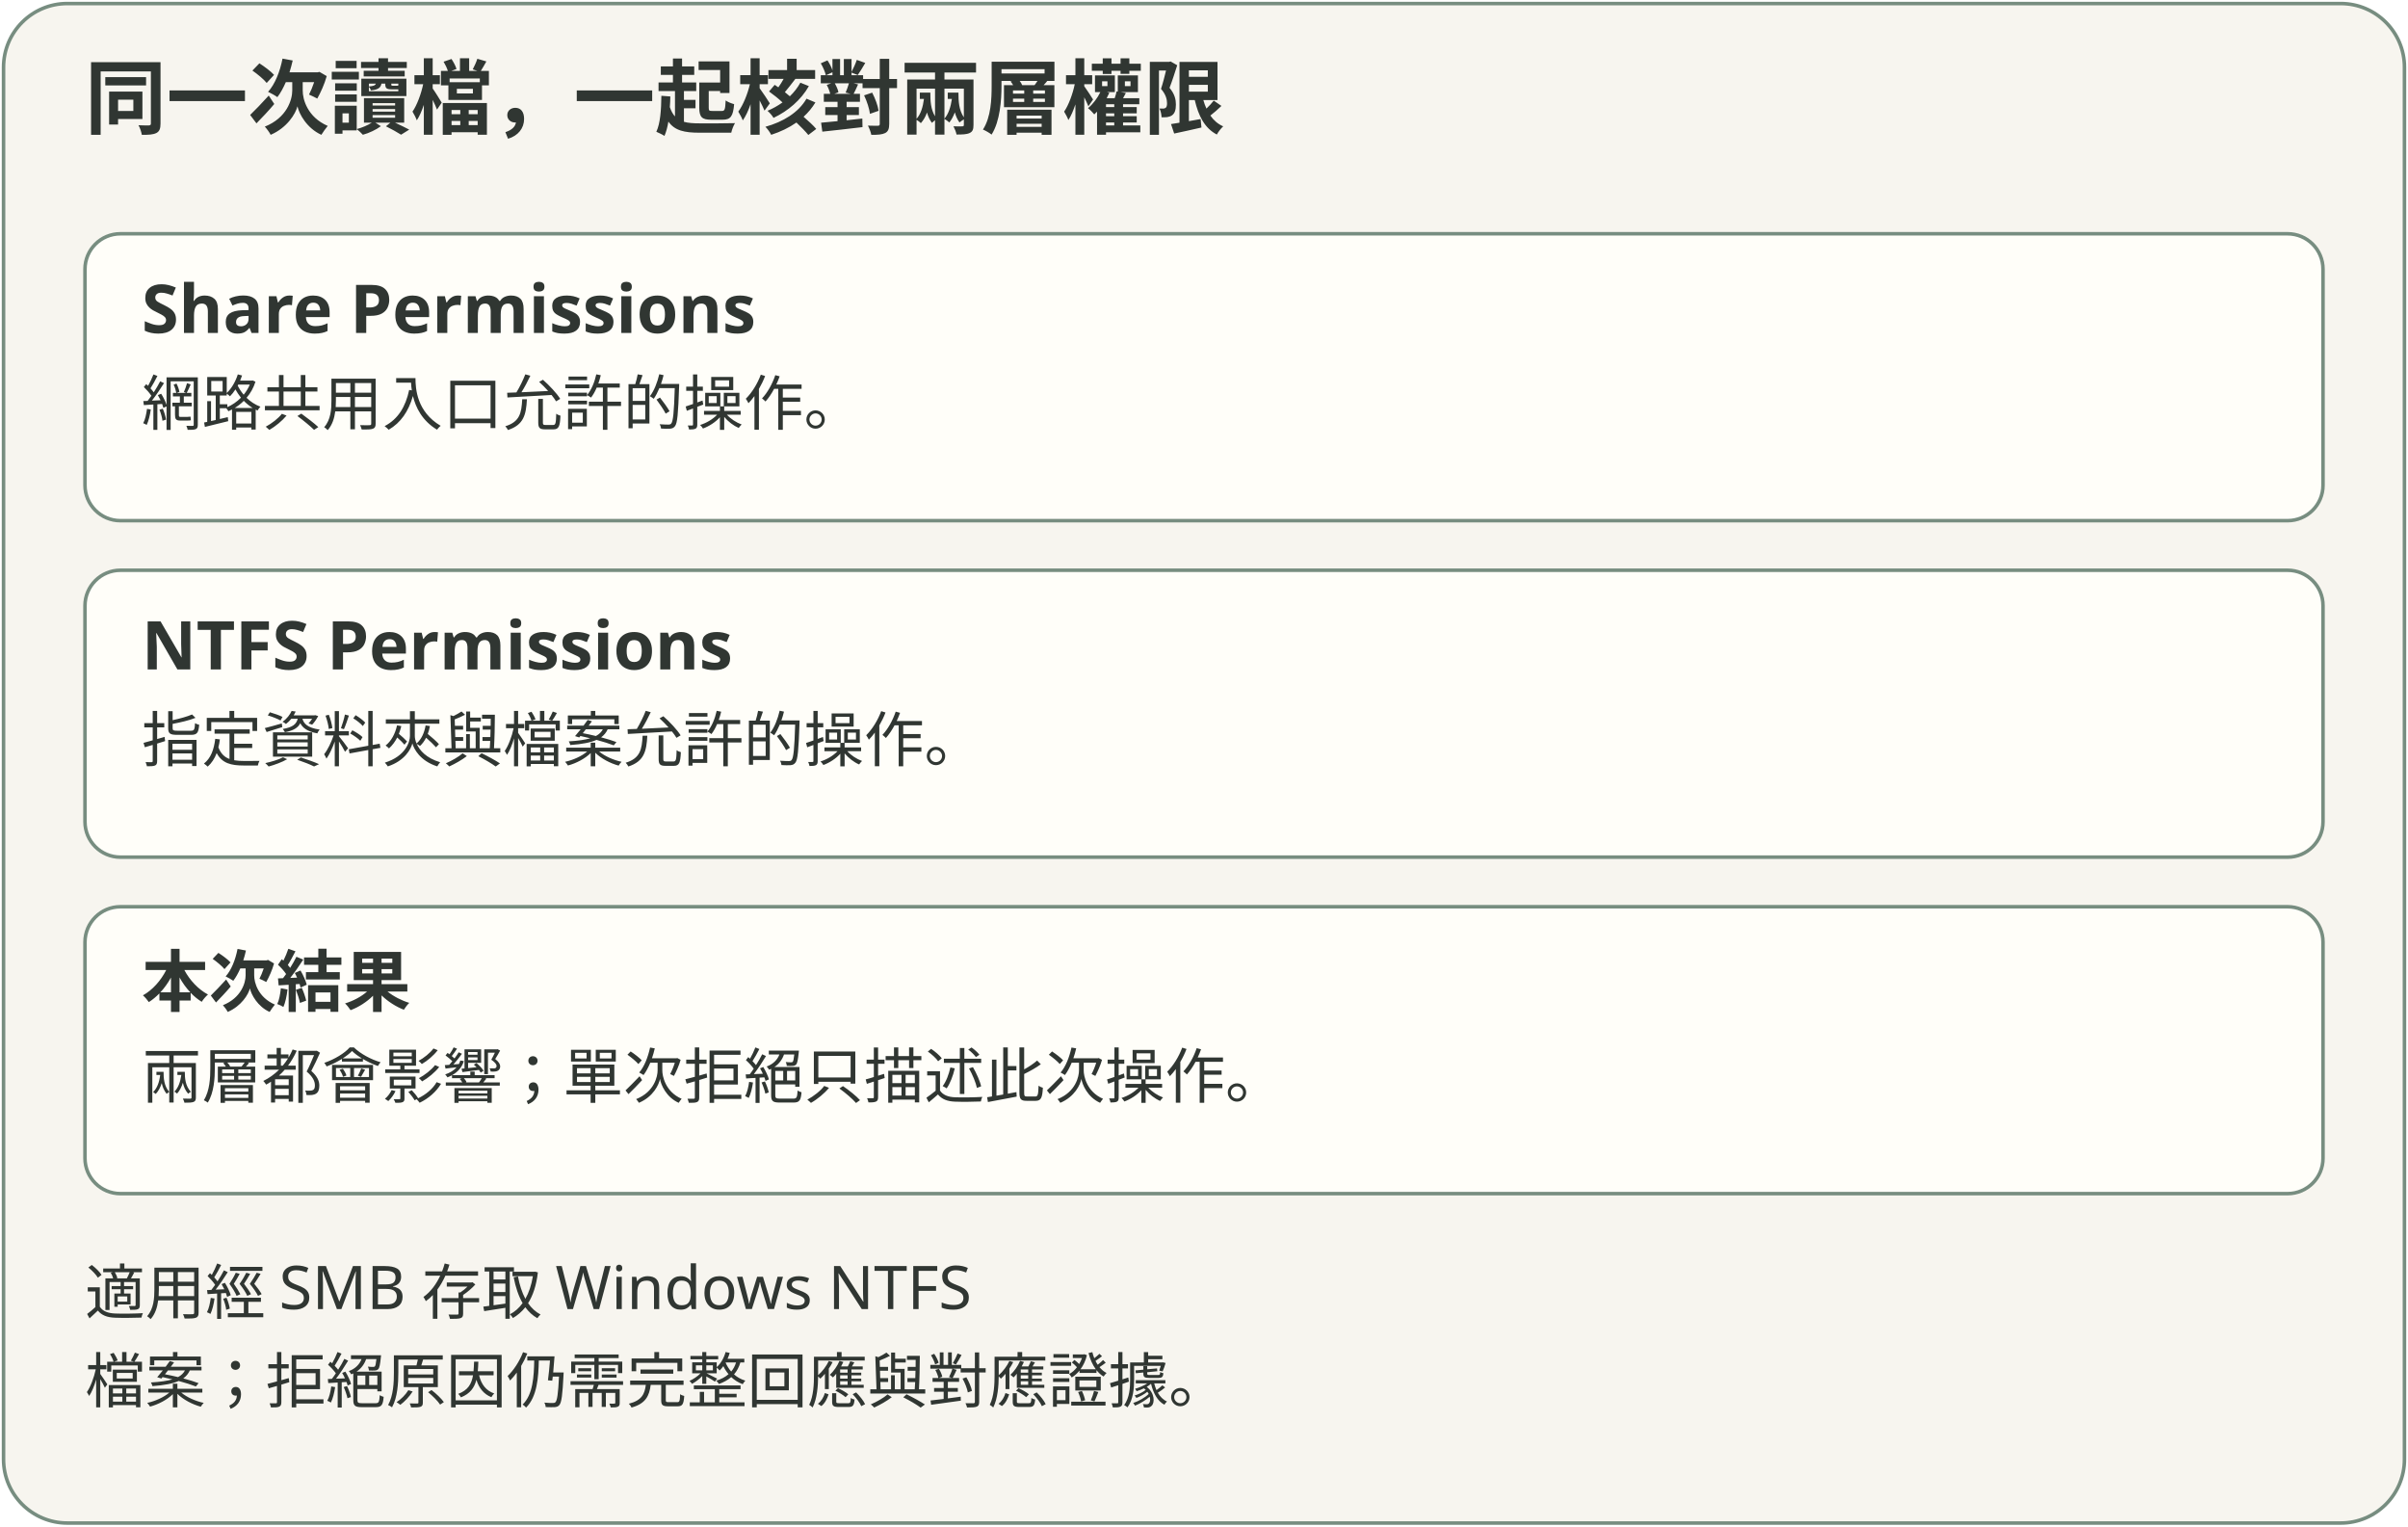
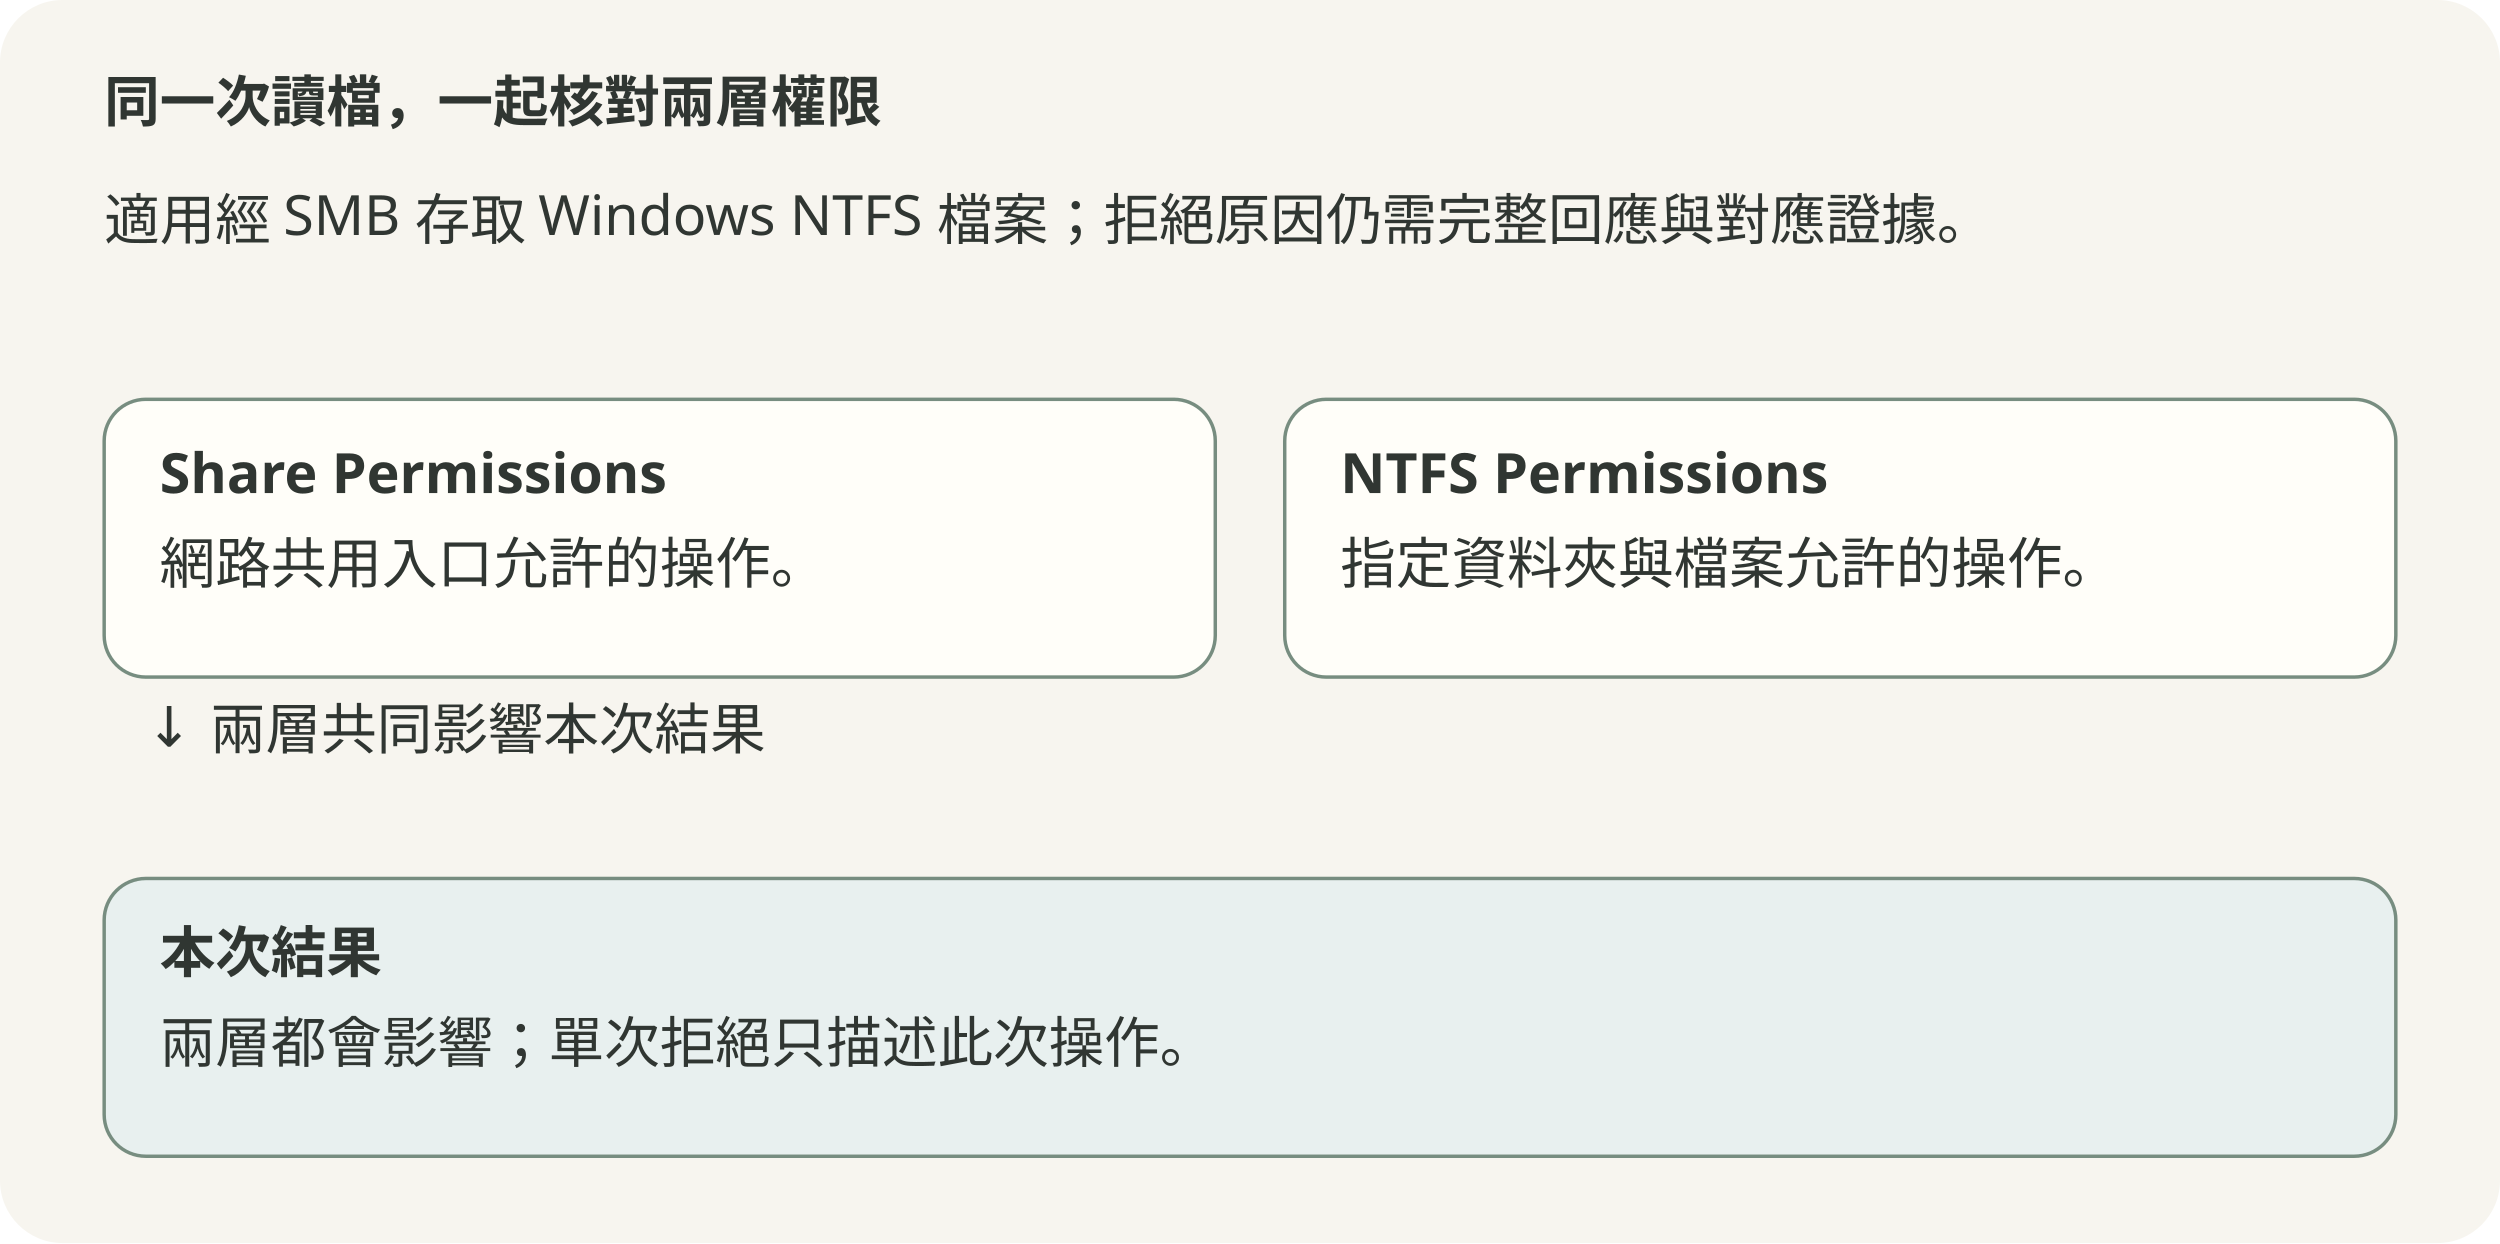
- <svg xmlns="http://www.w3.org/2000/svg" viewBox="0 0 680 431" role="img" aria-labelledby="title desc">
-   <rect x="1" y="1" width="678" height="429" rx="18" fill="#f7f5ef" stroke="#778d80" />
-   <g fill="#303632" font-family="sans-serif">
-     <text x="24" y="36" font-size="23" font-weight="bold">同一次讀檔，一起核對兩層權限</text>
-     <rect x="24" y="66" width="632" height="81" rx="10" fill="#fffef9" stroke="#778d80" />
-     <text x="40" y="94" font-size="19" font-weight="bold">Share Permissions</text>
-     <text x="40" y="120" font-size="17">網路共用入口允許的操作。</text>
-     <rect x="24" y="161" width="632" height="81" rx="10" fill="#fffef9" stroke="#778d80" />
-     <text x="40" y="189" font-size="19" font-weight="bold">NTFS Permissions</text>
-     <text x="40" y="215" font-size="17">指定資料夾與檔案允許的操作。</text>
-     <rect x="24" y="256" width="632" height="81" rx="10" fill="#fffef9" stroke="#778d80" />
-     <text x="40" y="284" font-size="19" font-weight="bold">本次結果</text>
-     <text x="40" y="310" font-size="17">兩層都會影響；單次拒絕只描述此次操作。</text>
-     <text x="24" y="371" font-size="17">適用經 SMB 存取 Windows NTFS</text>
-     <text x="24" y="396" font-size="17">檔案；拒絕原因仍需完整回應與對應證據。</text>
+ <svg xmlns="http://www.w3.org/2000/svg" width="720" height="358" viewBox="0 0 720 358" role="img" aria-labelledby="title desc">
+   <rect width="720" height="358" rx="18" fill="#f7f5ef" />
+   <g font-family="sans-serif" fill="#303632">
+     <text x="30" y="35" font-size="16" font-weight="650">同一次讀檔，一起核對兩層權限</text>
+     <text x="30" y="69" font-size="16" font-weight="400">適用經 SMB 存取 Windows NTFS 檔案；拒絕原因仍需完整回應與對應證據。</text>
+     <rect x="30" y="115" width="320" height="80" rx="12" fill="#fffef9" stroke="#778d80" />
+     <text x="46" y="142" font-size="16" font-weight="650">Share Permissions</text>
+     <text x="46" y="168" font-size="16" font-weight="400">網路共用入口允許的操作。</text>
+     <rect x="370" y="115" width="320" height="80" rx="12" fill="#fffef9" stroke="#778d80" />
+     <text x="386" y="142" font-size="16" font-weight="650">NTFS Permissions</text>
+     <text x="386" y="168" font-size="16" font-weight="400">指定資料夾與檔案允許的操作。</text>
+     <text x="42" y="215" font-size="16" font-weight="400">↓ 兩層共同影響本次結果</text>
+     <rect x="30" y="253" width="660" height="80" rx="12" fill="#e8f0ef" stroke="#778d80" />
+     <text x="46" y="280" font-size="16" font-weight="650">本次結果</text>
+     <text x="46" y="306" font-size="16" font-weight="400">兩層都會影響；單次拒絕只描述此次操作。</text>
  </g>
</svg>
